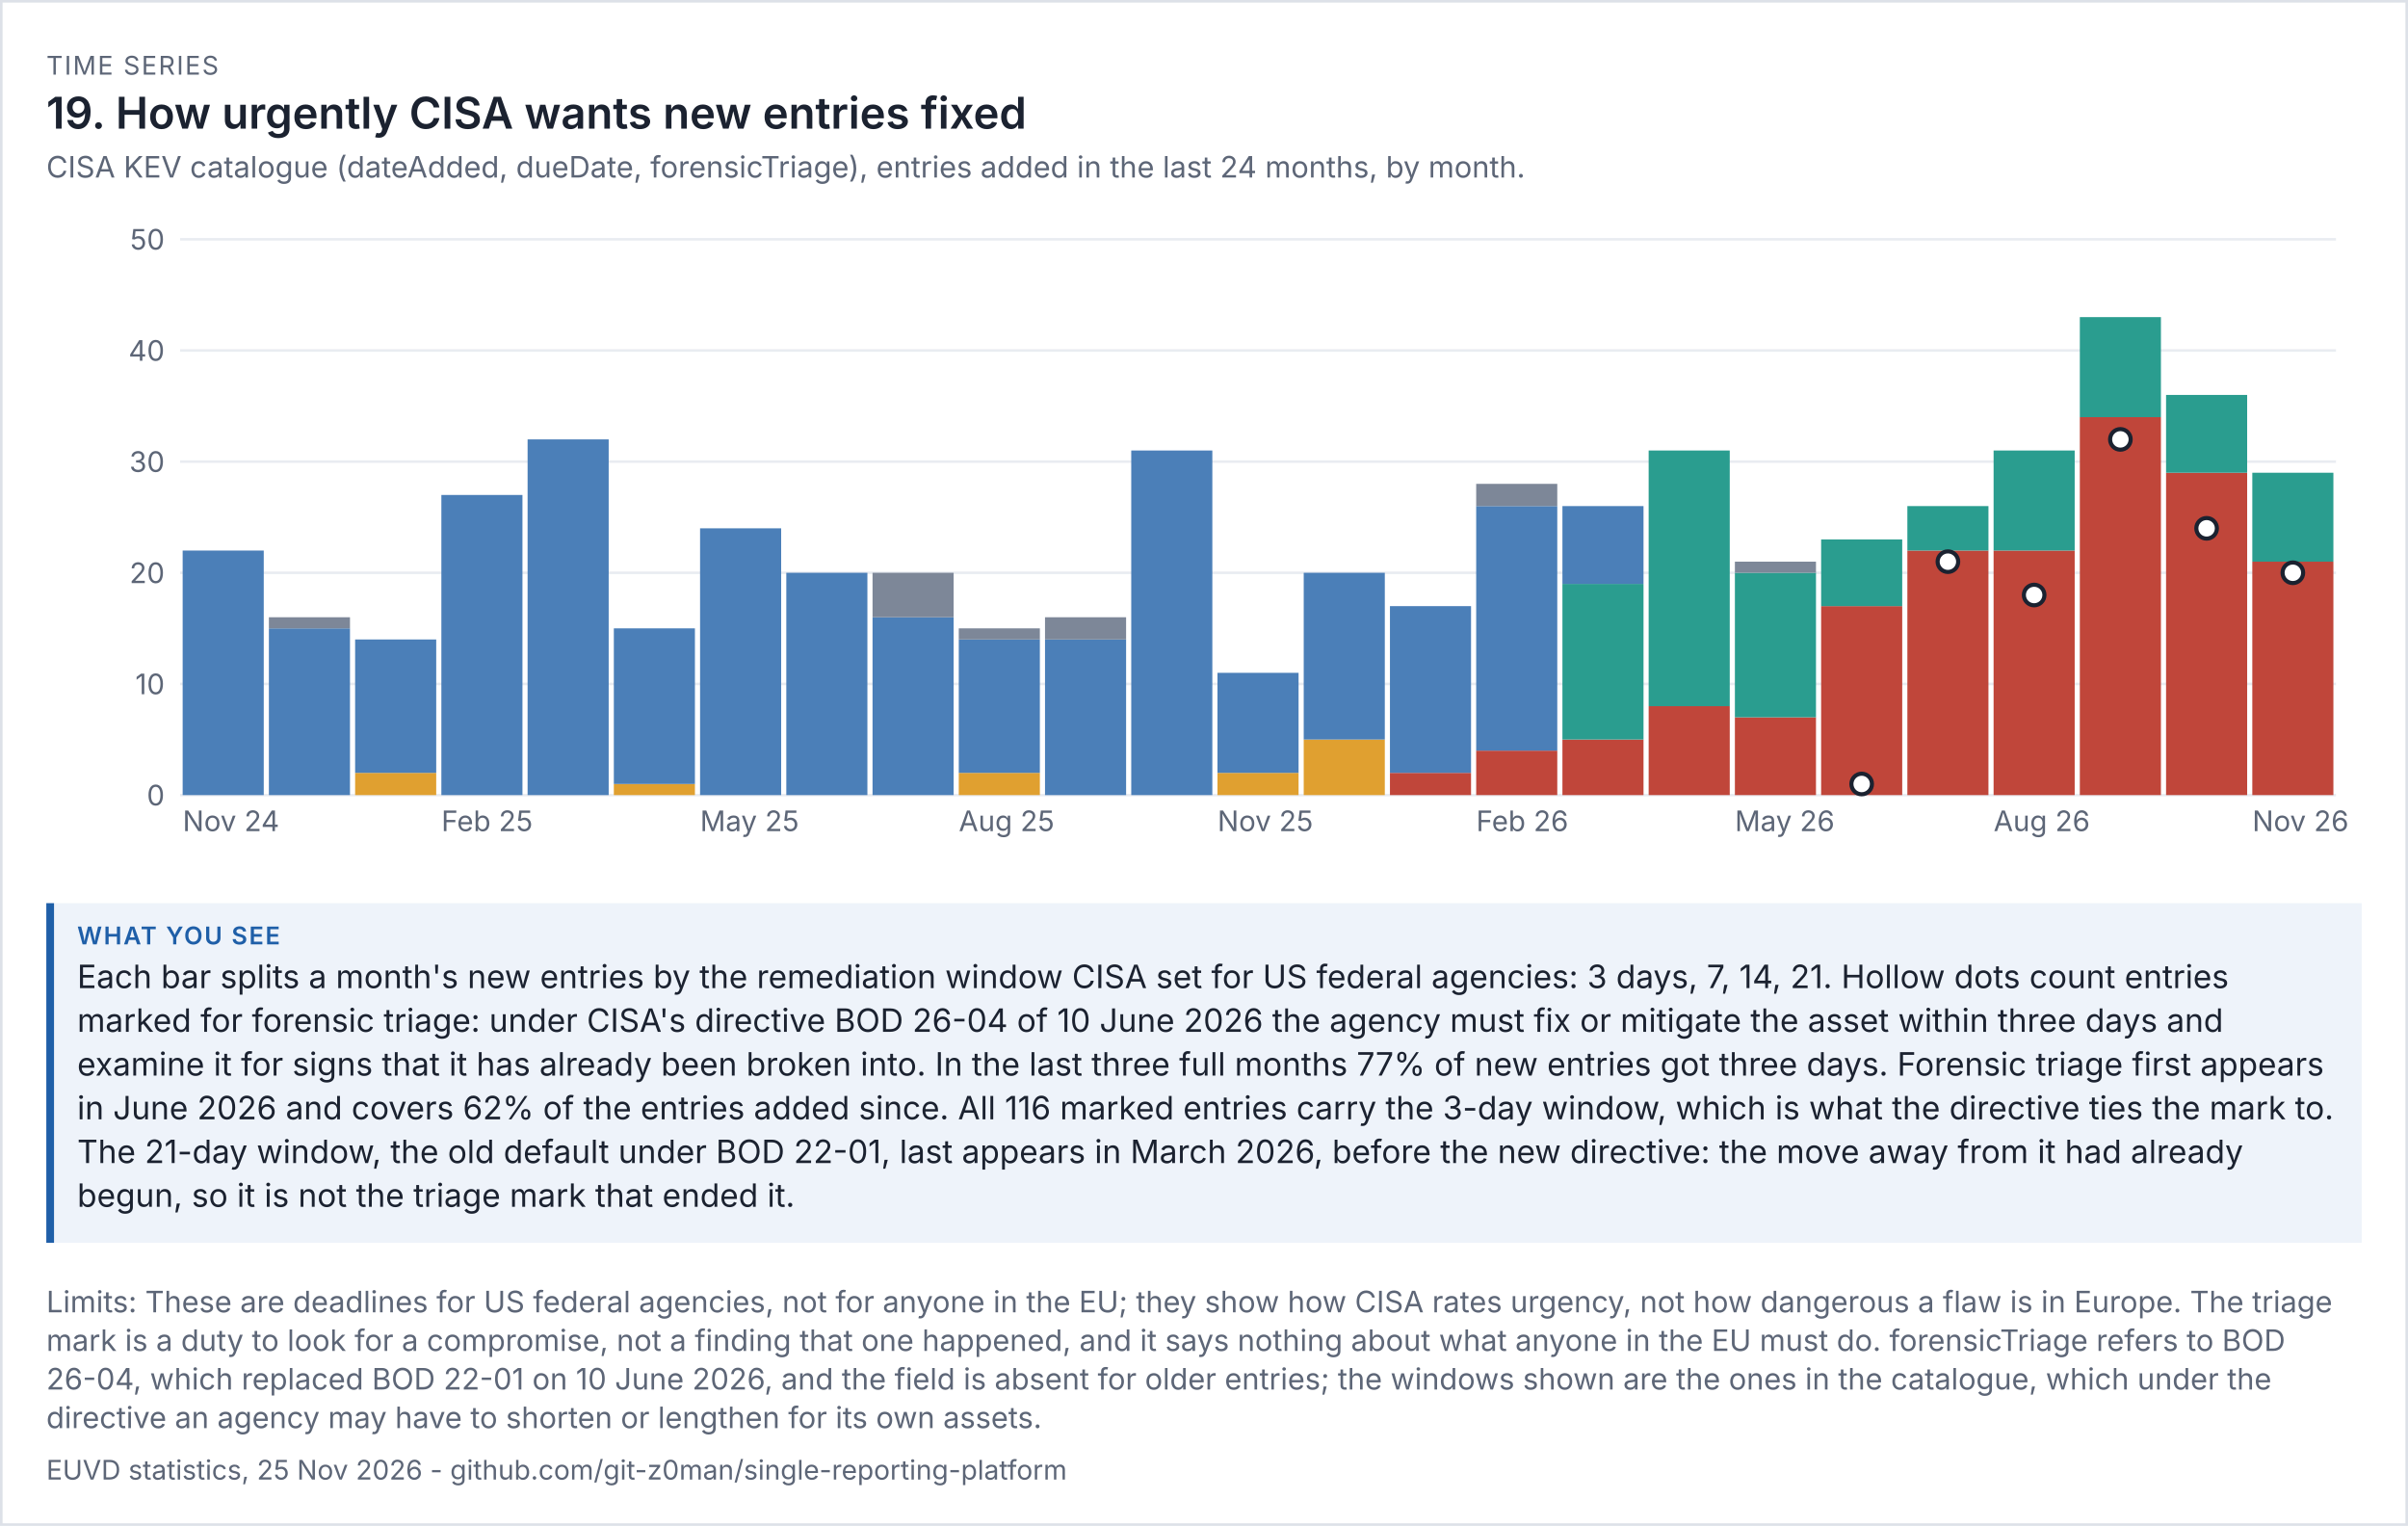
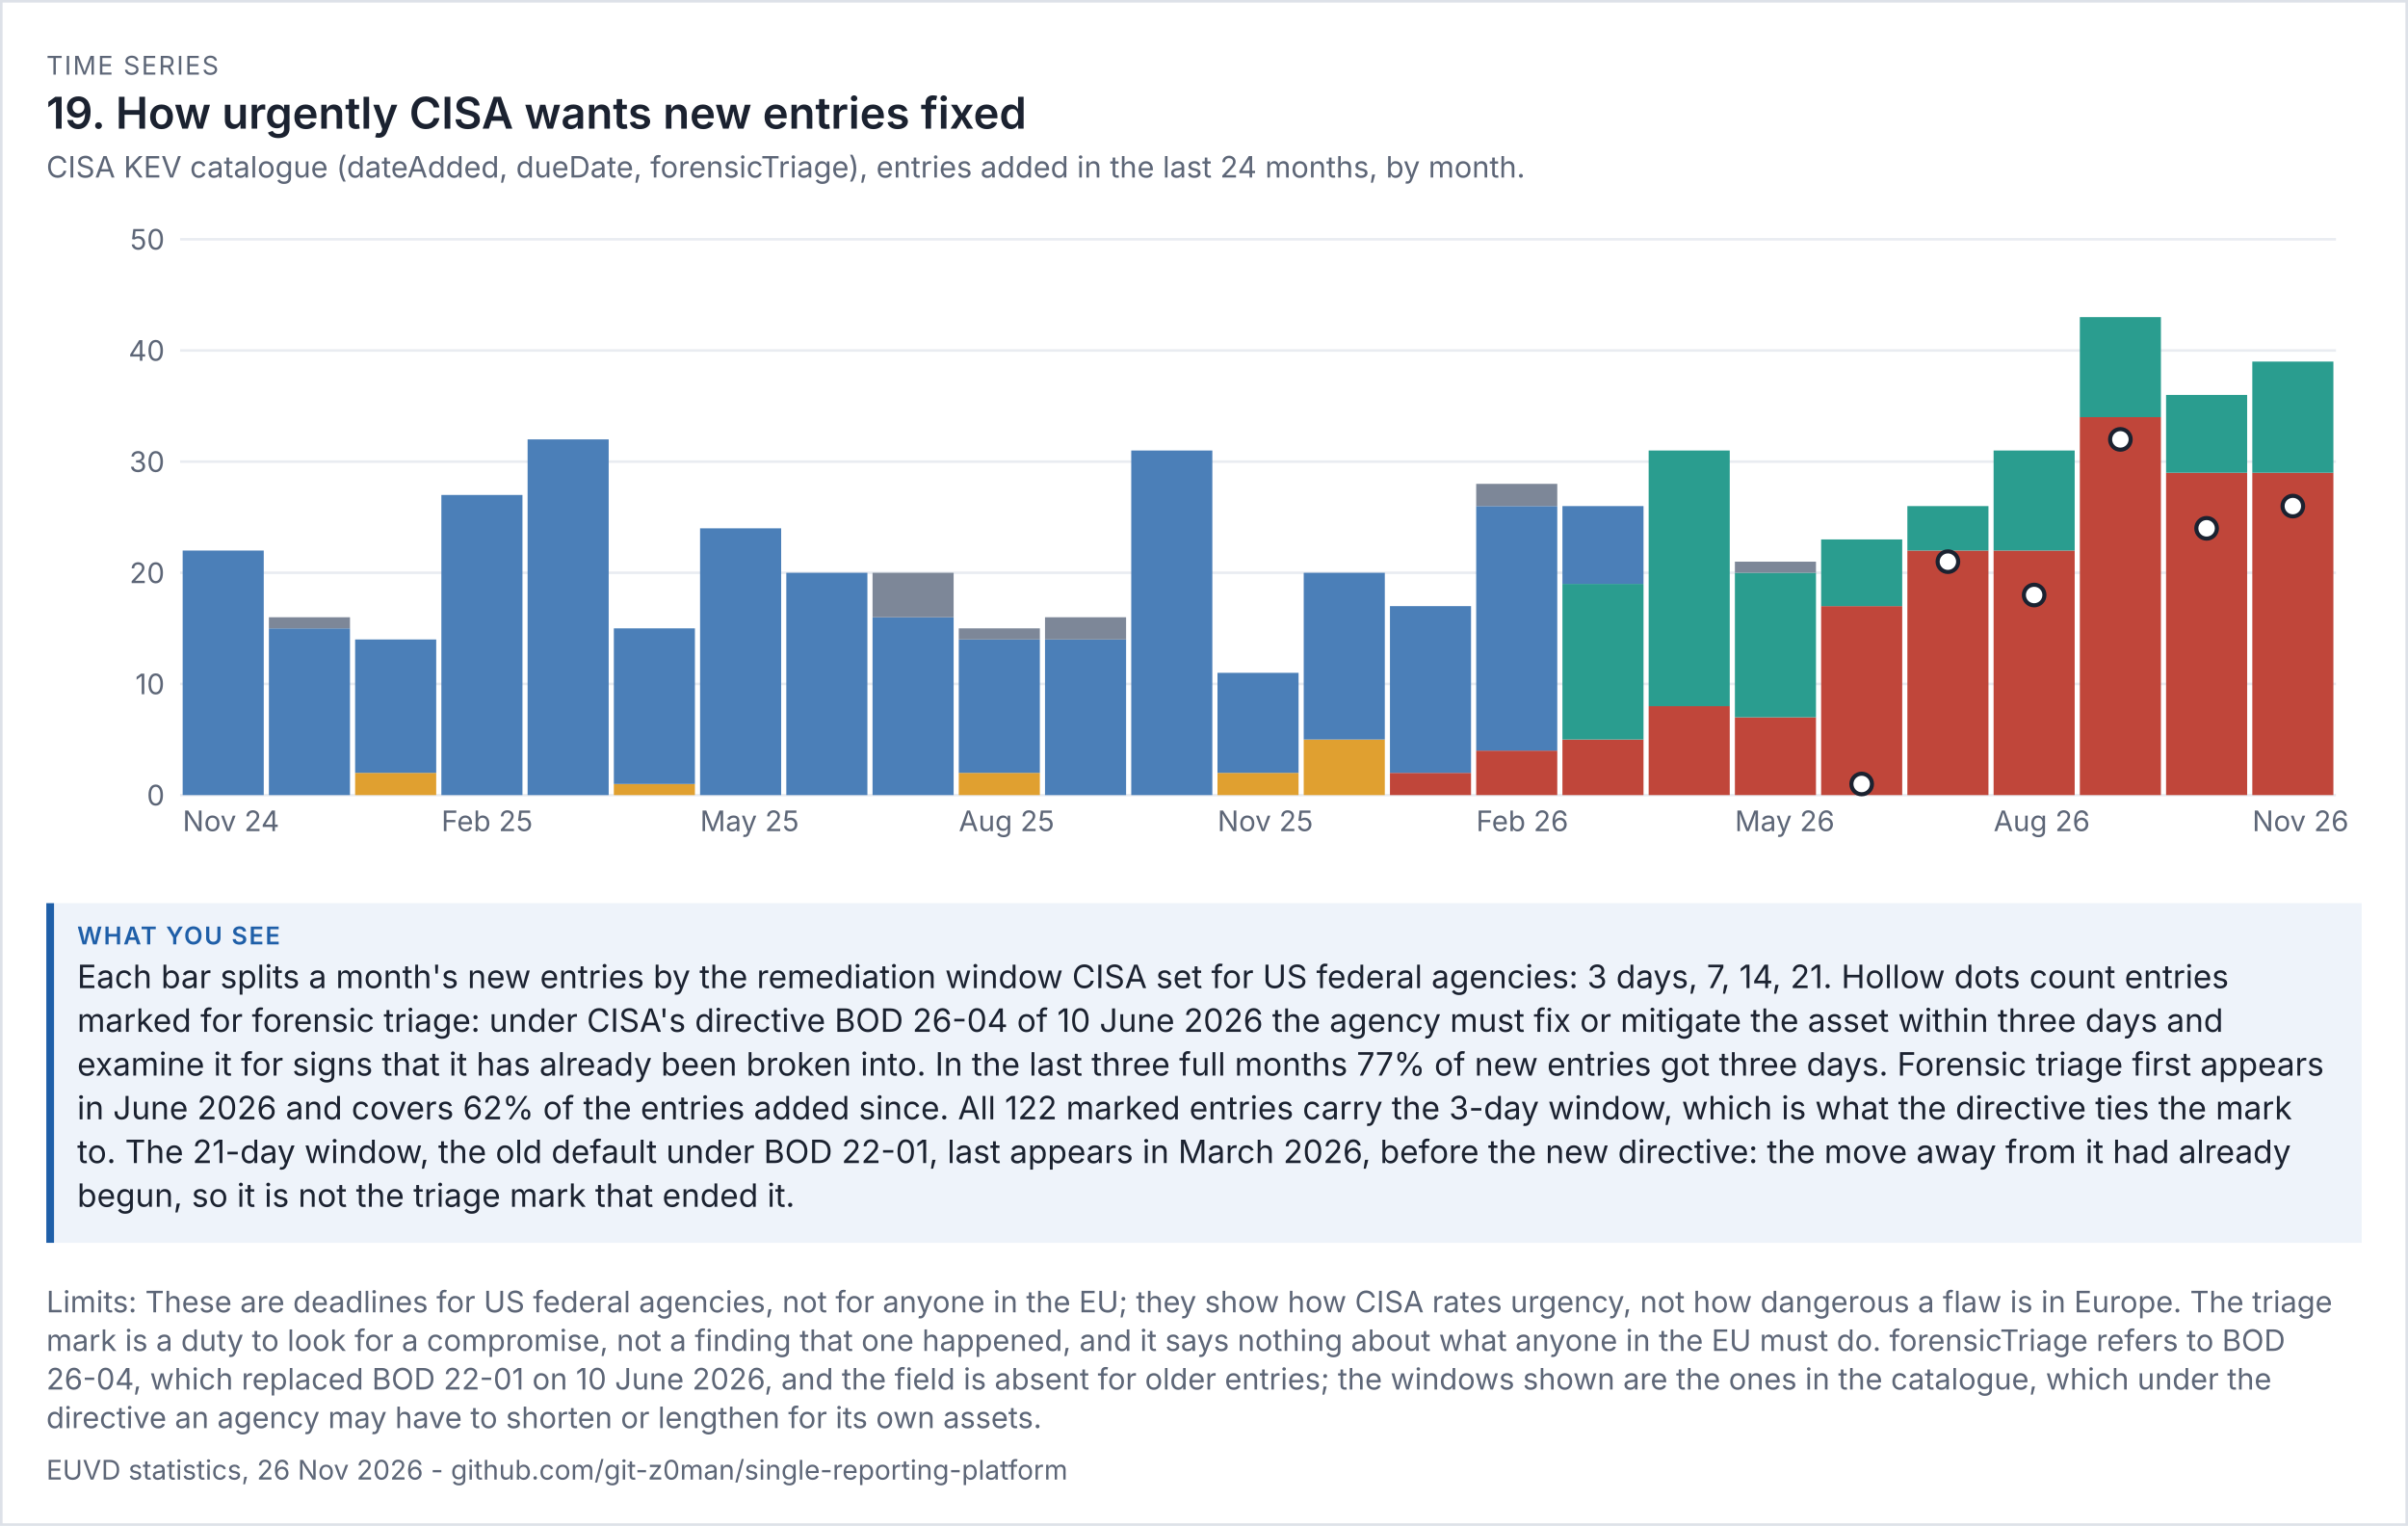
<svg xmlns="http://www.w3.org/2000/svg" viewBox="0 0 936 593" width="936" height="593" font-family="system-ui,-apple-system,'Segoe UI',sans-serif">
  <rect width="100%" height="100%" fill="#ffffff" />
  <rect x="0.5" y="0.5" width="935" height="592" fill="none" stroke="#dde1e8" />
  <text x="18" y="29" font-size="10" letter-spacing="0.6" fill="#5d6677">TIME SERIES</text>
  <text x="18" y="50" font-size="17" fill="#1b2230" font-weight="600">19. How urgently CISA wants new entries fixed</text>
  <text x="18" y="69" font-size="11.5" fill="#5d6677">CISA KEV catalogue (dateAdded, dueDate, forensicTriage), entries added in the last 24 months, by month.</text>
  <g transform="translate(18,79) scale(1)" font-size="11">
    <svg viewBox="0 0 900 260" role="img" width="900" height="260">
      <g>
        <line x1="52" x2="890" y1="230" y2="230" stroke="rgb(233, 236, 241)" />
        <text x="46" y="234" text-anchor="end" fill="rgb(93, 102, 119)">0</text>
        <line x1="52" x2="890" y1="186.8" y2="186.8" stroke="rgb(233, 236, 241)" />
        <text x="46" y="190.8" text-anchor="end" fill="rgb(93, 102, 119)">10</text>
        <line x1="52" x2="890" y1="143.6" y2="143.6" stroke="rgb(233, 236, 241)" />
        <text x="46" y="147.6" text-anchor="end" fill="rgb(93, 102, 119)">20</text>
        <line x1="52" x2="890" y1="100.4" y2="100.4" stroke="rgb(233, 236, 241)" />
        <text x="46" y="104.4" text-anchor="end" fill="rgb(93, 102, 119)">30</text>
        <line x1="52" x2="890" y1="57.2" y2="57.2" stroke="rgb(233, 236, 241)" />
        <text x="46" y="61.2" text-anchor="end" fill="rgb(93, 102, 119)">40</text>
        <line x1="52" x2="890" y1="14" y2="14" stroke="rgb(233, 236, 241)" />
        <text x="46" y="18" text-anchor="end" fill="rgb(93, 102, 119)">50</text>
        <rect x="53" y="134.96" width="31.52" height="95.04" fill="rgb(75, 127, 184)" />
        <text x="53" y="244" fill="rgb(93, 102, 119)">Nov 24</text>
        <rect x="86.52" y="165.2" width="31.52" height="64.8" fill="rgb(75, 127, 184)" />
        <rect x="86.52" y="160.88" width="31.52" height="4.32" fill="rgb(125, 135, 152)" />
        <rect x="120.04" y="221.36" width="31.52" height="8.64" fill="rgb(224, 160, 48)" />
        <rect x="120.04" y="169.52" width="31.52" height="51.84" fill="rgb(75, 127, 184)" />
        <rect x="153.56" y="113.36" width="31.52" height="116.64" fill="rgb(75, 127, 184)" />
        <text x="153.56" y="244" fill="rgb(93, 102, 119)">Feb 25</text>
        <rect x="187.08" y="91.76" width="31.52" height="138.24" fill="rgb(75, 127, 184)" />
        <rect x="220.6" y="225.68" width="31.52" height="4.32" fill="rgb(224, 160, 48)" />
        <rect x="220.6" y="165.2" width="31.52" height="60.48" fill="rgb(75, 127, 184)" />
        <rect x="254.12" y="126.32" width="31.52" height="103.68" fill="rgb(75, 127, 184)" />
        <text x="254.12" y="244" fill="rgb(93, 102, 119)">May 25</text>
        <rect x="287.64" y="143.6" width="31.52" height="86.4" fill="rgb(75, 127, 184)" />
        <rect x="321.16" y="160.88" width="31.52" height="69.12" fill="rgb(75, 127, 184)" />
        <rect x="321.16" y="143.6" width="31.52" height="17.28" fill="rgb(125, 135, 152)" />
        <rect x="354.68" y="221.36" width="31.52" height="8.64" fill="rgb(224, 160, 48)" />
        <rect x="354.68" y="169.52" width="31.52" height="51.84" fill="rgb(75, 127, 184)" />
        <rect x="354.68" y="165.2" width="31.52" height="4.32" fill="rgb(125, 135, 152)" />
        <text x="354.68" y="244" fill="rgb(93, 102, 119)">Aug 25</text>
        <rect x="388.2" y="169.52" width="31.52" height="60.48" fill="rgb(75, 127, 184)" />
        <rect x="388.2" y="160.88" width="31.52" height="8.64" fill="rgb(125, 135, 152)" />
        <rect x="421.72" y="96.08" width="31.52" height="133.92" fill="rgb(75, 127, 184)" />
        <rect x="455.24" y="221.36" width="31.52" height="8.64" fill="rgb(224, 160, 48)" />
        <rect x="455.24" y="182.48" width="31.52" height="38.88" fill="rgb(75, 127, 184)" />
        <text x="455.24" y="244" fill="rgb(93, 102, 119)">Nov 25</text>
        <rect x="488.76" y="208.4" width="31.52" height="21.6" fill="rgb(224, 160, 48)" />
        <rect x="488.76" y="143.6" width="31.52" height="64.8" fill="rgb(75, 127, 184)" />
        <rect x="522.28" y="221.36" width="31.52" height="8.64" fill="rgb(192, 70, 58)" />
        <rect x="522.28" y="156.56" width="31.52" height="64.8" fill="rgb(75, 127, 184)" />
        <rect x="555.8" y="212.72" width="31.52" height="17.28" fill="rgb(192, 70, 58)" />
        <rect x="555.8" y="117.68" width="31.52" height="95.04" fill="rgb(75, 127, 184)" />
        <rect x="555.8" y="109.04" width="31.52" height="8.64" fill="rgb(125, 135, 152)" />
        <text x="555.8" y="244" fill="rgb(93, 102, 119)">Feb 26</text>
        <rect x="589.32" y="208.4" width="31.52" height="21.6" fill="rgb(192, 70, 58)" />
        <rect x="589.32" y="147.92" width="31.52" height="60.48" fill="rgb(42, 157, 143)" />
        <rect x="589.32" y="117.68" width="31.52" height="30.24" fill="rgb(75, 127, 184)" />
        <rect x="622.84" y="195.44" width="31.52" height="34.56" fill="rgb(192, 70, 58)" />
        <rect x="622.84" y="96.08" width="31.52" height="99.36" fill="rgb(42, 157, 143)" />
        <rect x="656.36" y="199.76" width="31.52" height="30.24" fill="rgb(192, 70, 58)" />
        <rect x="656.36" y="143.6" width="31.52" height="56.16" fill="rgb(42, 157, 143)" />
        <rect x="656.36" y="139.28" width="31.52" height="4.32" fill="rgb(125, 135, 152)" />
        <text x="656.36" y="244" fill="rgb(93, 102, 119)">May 26</text>
        <rect x="689.88" y="156.56" width="31.52" height="73.44" fill="rgb(192, 70, 58)" />
        <rect x="689.88" y="130.64" width="31.52" height="25.92" fill="rgb(42, 157, 143)" />
        <rect x="723.4" y="134.96" width="31.52" height="95.04" fill="rgb(192, 70, 58)" />
        <rect x="723.4" y="117.68" width="31.52" height="17.28" fill="rgb(42, 157, 143)" />
        <rect x="756.92" y="134.96" width="31.52" height="95.04" fill="rgb(192, 70, 58)" />
        <rect x="756.92" y="96.08" width="31.52" height="38.88" fill="rgb(42, 157, 143)" />
        <text x="756.92" y="244" fill="rgb(93, 102, 119)">Aug 26</text>
        <rect x="790.44" y="83.12" width="31.52" height="146.88" fill="rgb(192, 70, 58)" />
        <rect x="790.44" y="44.24" width="31.52" height="38.88" fill="rgb(42, 157, 143)" />
        <rect x="823.96" y="104.72" width="31.52" height="125.28" fill="rgb(192, 70, 58)" />
        <rect x="823.96" y="74.48" width="31.52" height="30.24" fill="rgb(42, 157, 143)" />
-         <rect x="857.48" y="139.28" width="31.52" height="90.72" fill="rgb(192, 70, 58)" />
-         <rect x="857.48" y="104.72" width="31.52" height="34.56" fill="rgb(42, 157, 143)" />
+         <rect x="857.48" y="104.72" width="31.52" height="125.28" fill="rgb(192, 70, 58)" />
+         <rect x="857.48" y="61.52" width="31.52" height="43.2" fill="rgb(42, 157, 143)" />
        <text x="857.48" y="244" fill="rgb(93, 102, 119)">Nov 26</text>
        <circle cx="705.64" cy="225.68" r="4" fill="rgb(255, 255, 255)" stroke="rgb(27, 34, 48)" stroke-width="1.6" />
        <circle cx="739.16" cy="139.28" r="4" fill="rgb(255, 255, 255)" stroke="rgb(27, 34, 48)" stroke-width="1.6" />
        <circle cx="772.68" cy="152.24" r="4" fill="rgb(255, 255, 255)" stroke="rgb(27, 34, 48)" stroke-width="1.6" />
        <circle cx="806.2" cy="91.76" r="4" fill="rgb(255, 255, 255)" stroke="rgb(27, 34, 48)" stroke-width="1.6" />
        <circle cx="839.72" cy="126.32" r="4" fill="rgb(255, 255, 255)" stroke="rgb(27, 34, 48)" stroke-width="1.6" />
-         <circle cx="873.24" cy="143.6" r="4" fill="rgb(255, 255, 255)" stroke="rgb(27, 34, 48)" stroke-width="1.6" />
+         <circle cx="873.24" cy="117.68" r="4" fill="rgb(255, 255, 255)" stroke="rgb(27, 34, 48)" stroke-width="1.6" />
      </g>
    </svg>
  </g>
  <rect x="18" y="351" width="900" height="132" fill="#eef3fa" />
  <rect x="18" y="351" width="3" height="132" fill="#1f5fa8" />
  <text x="30" y="367" font-size="9.5" letter-spacing="0.6" font-weight="600" fill="#1f5fa8">WHAT YOU SEE</text>
  <text x="30" y="384" font-size="12.5" fill="#1b2230">Each bar splits a month's new entries by the remediation window CISA set for US federal agencies: 3 days, 7, 14, 21. Hollow dots count entries</text>
  <text x="30" y="401" font-size="12.5" fill="#1b2230">marked for forensic triage: under CISA's directive BOD 26-04 of 10 June 2026 the agency must fix or mitigate the asset within three days and</text>
  <text x="30" y="418" font-size="12.5" fill="#1b2230">examine it for signs that it has already been broken into. In the last three full months 77% of new entries got three days. Forensic triage first appears</text>
-   <text x="30" y="435" font-size="12.5" fill="#1b2230">in June 2026 and covers 62% of the entries added since. All 116 marked entries carry the 3-day window, which is what the directive ties the mark to.</text>
-   <text x="30" y="452" font-size="12.5" fill="#1b2230">The 21-day window, the old default under BOD 22-01, last appears in March 2026, before the new directive: the move away from it had already</text>
+   <text x="30" y="435" font-size="12.5" fill="#1b2230">in June 2026 and covers 62% of the entries added since. All 122 marked entries carry the 3-day window, which is what the directive ties the mark</text>
+   <text x="30" y="452" font-size="12.5" fill="#1b2230">to. The 21-day window, the old default under BOD 22-01, last appears in March 2026, before the new directive: the move away from it had already</text>
  <text x="30" y="469" font-size="12.5" fill="#1b2230">begun, so it is not the triage mark that ended it.</text>
  <text x="18" y="510" font-size="11.5" fill="#5d6677">Limits: These are deadlines for US federal agencies, not for anyone in the EU; they show how CISA rates urgency, not how dangerous a flaw is in Europe. The triage</text>
  <text x="18" y="525" font-size="11.5" fill="#5d6677">mark is a duty to look for a compromise, not a finding that one happened, and it says nothing about what anyone in the EU must do. forensicTriage refers to BOD</text>
  <text x="18" y="540" font-size="11.5" fill="#5d6677">26-04, which replaced BOD 22-01 on 10 June 2026, and the field is absent for older entries; the windows shown are the ones in the catalogue, which under the</text>
  <text x="18" y="555" font-size="11.5" fill="#5d6677">directive an agency may have to shorten or lengthen for its own assets.</text>
-   <text x="18" y="575" font-size="10.5" fill="#5d6677">EUVD statistics, 25 Nov 2026 - github.com/git-z0man/single-reporting-platform</text>
+   <text x="18" y="575" font-size="10.5" fill="#5d6677">EUVD statistics, 26 Nov 2026 - github.com/git-z0man/single-reporting-platform</text>
</svg>
